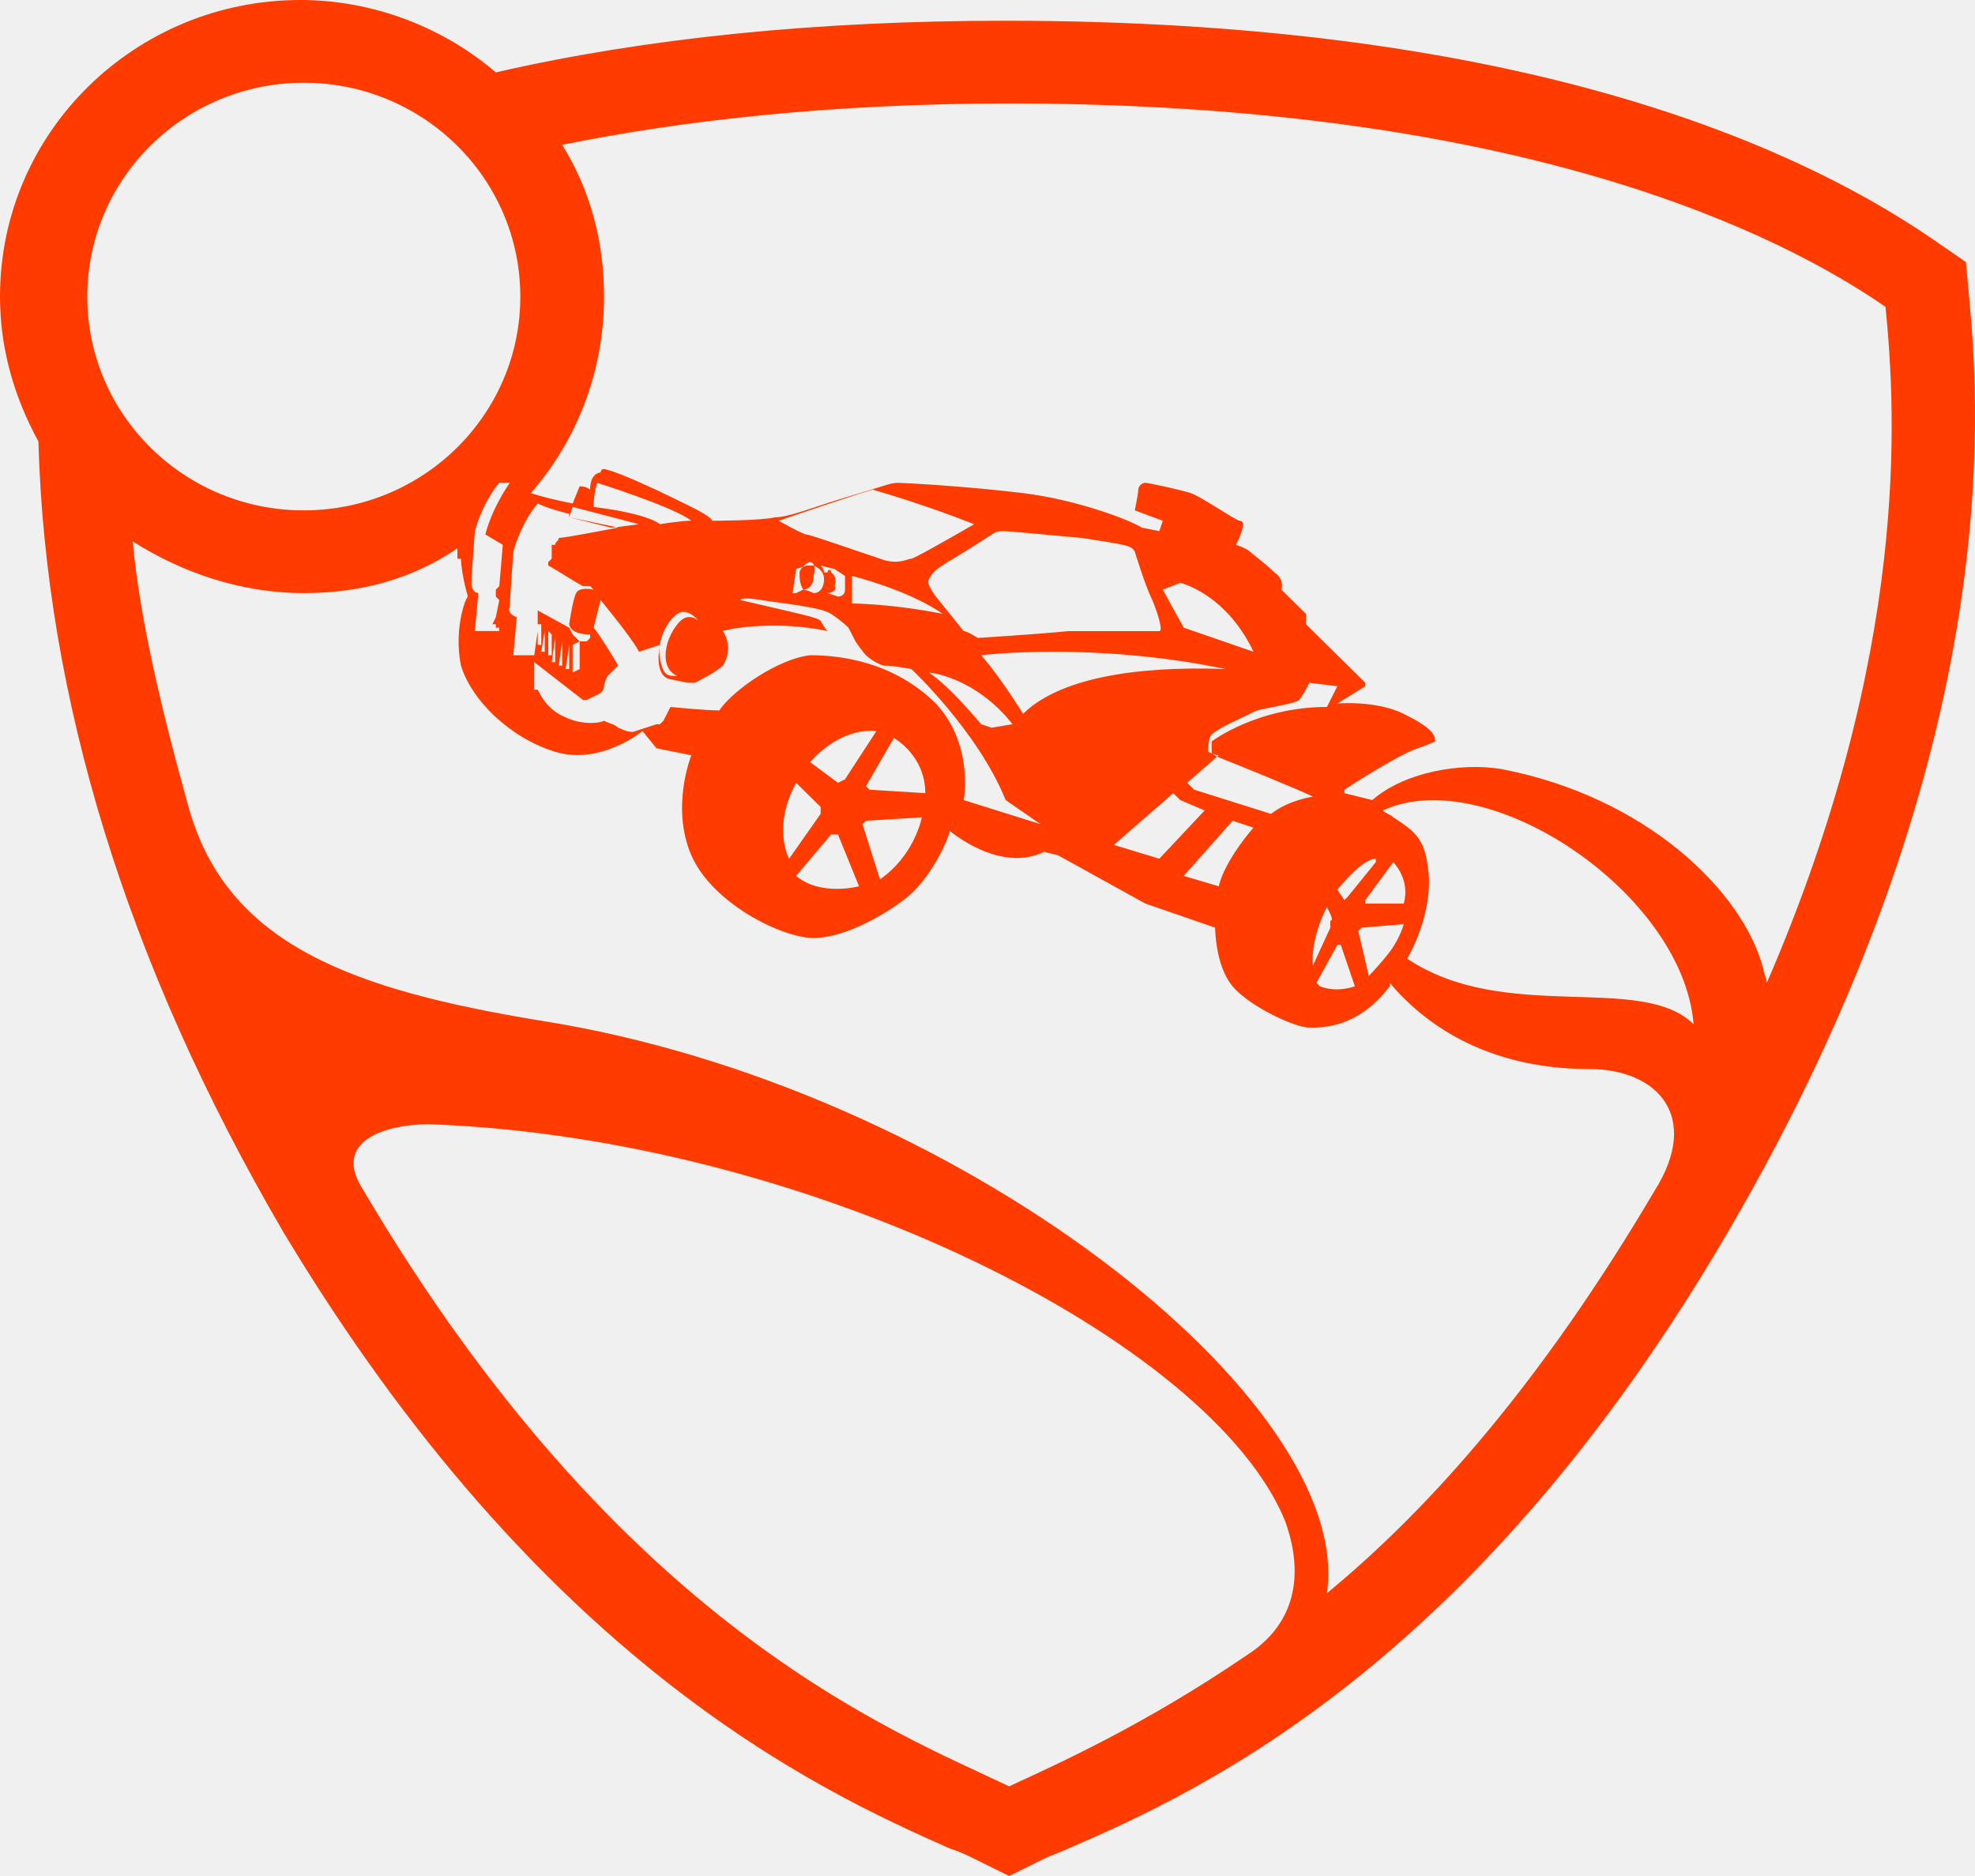
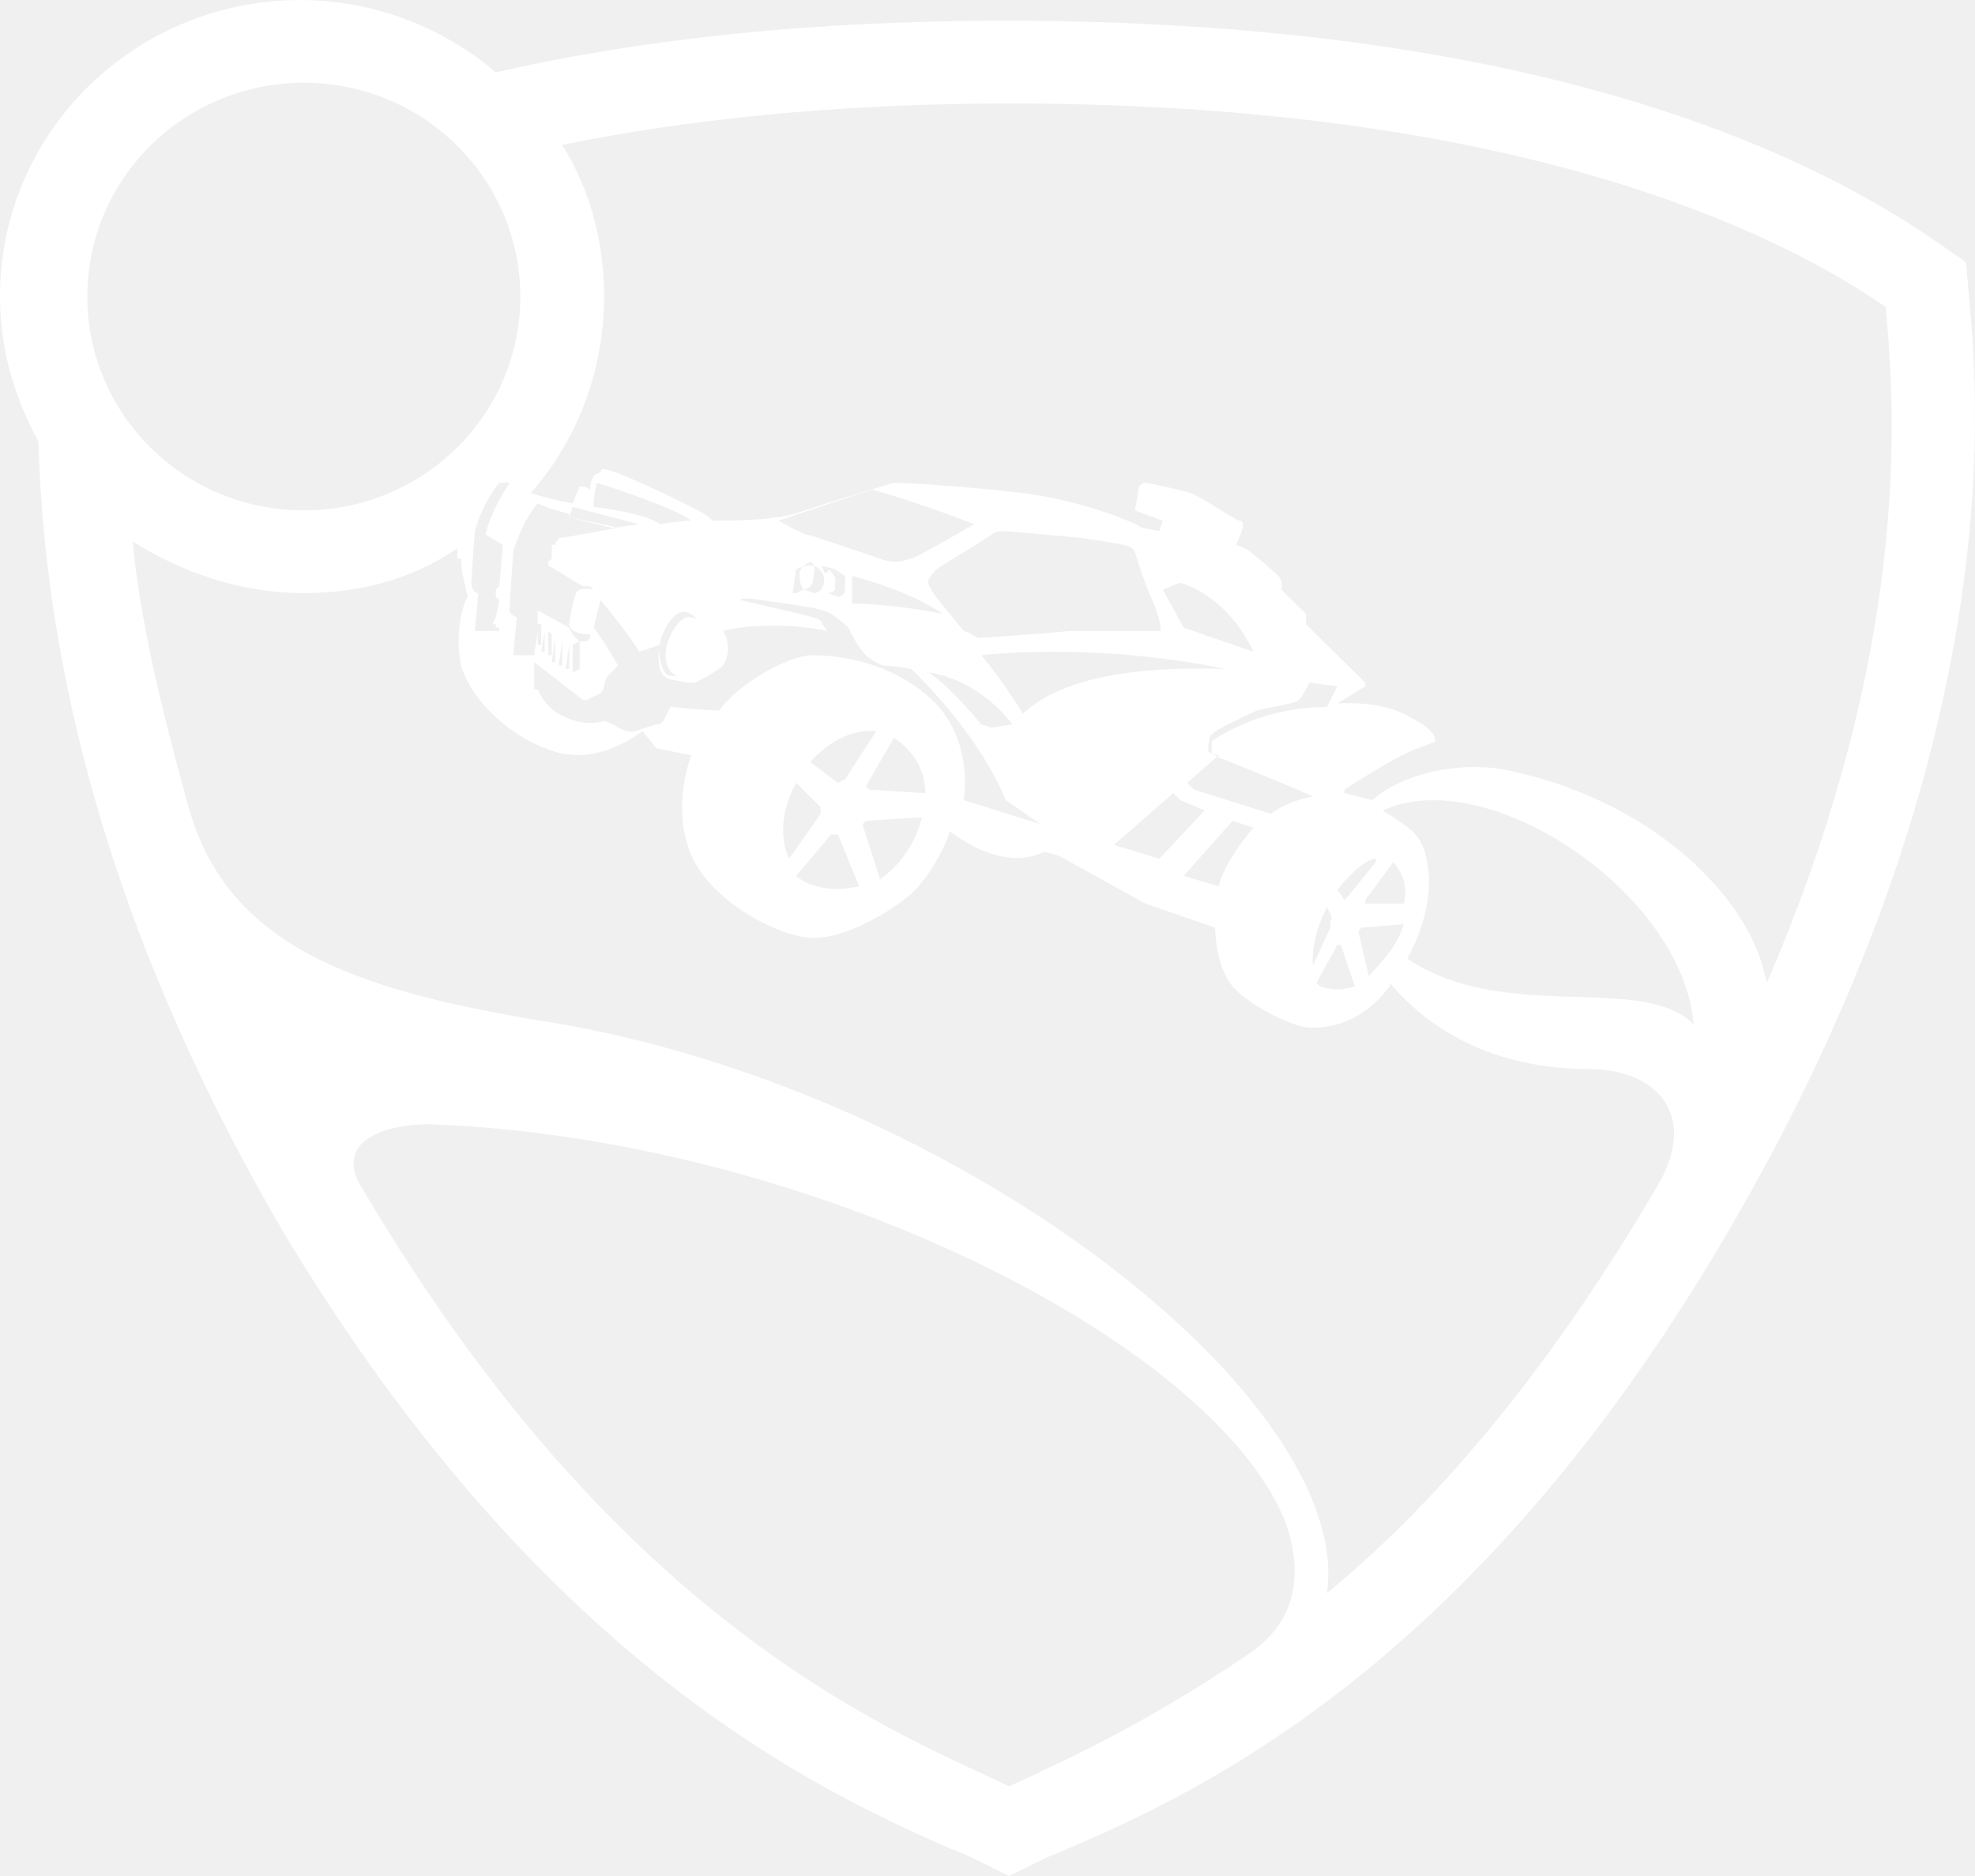
<svg xmlns="http://www.w3.org/2000/svg" width="20px" height="19px" viewBox="0 0 20 19" version="1.1">
  <g id="Page-1" stroke="none" stroke-width="1" fill="none" fill-rule="evenodd">
-     <g id="Artboard" transform="translate(-316, -61)" fill="#ff3b00">
+     <g id="Artboard" transform="translate(-316, -61)" fill="#fff">
      <path d="M335.943,64.039 C336.049,65.191 336.297,68.684 333.503,73.469 C330.957,77.835 328.199,79.127 326.82,79.721 C326.749,79.756 326.643,79.79 326.573,79.825 L326.219,80 L325.865,79.825 C325.795,79.79 325.724,79.756 325.618,79.721 C324.274,79.127 321.481,77.835 318.864,73.469 C317.273,70.744 316.46,68.055 316.389,65.471 C316.141,65.017 316,64.528 316,64.004 C316,62.327 317.379,61 319.041,61 C319.784,61 320.491,61.279 321.021,61.733 C322.542,61.384 324.274,61.21 326.184,61.21 C331.24,61.21 334.069,62.397 335.554,63.41 L335.908,63.654 L335.943,64.039 Z M325.406,67.811 C325.618,67.95 325.936,68.335 325.936,68.335 L326.042,68.37 L326.254,68.335 C325.865,67.846 325.406,67.811 325.406,67.811 Z M324.699,69.976 L324.486,69.452 L324.416,69.452 L324.062,69.871 C324.31,70.081 324.699,69.976 324.699,69.976 L324.699,69.976 Z M327.952,66.903 L327.775,66.972 L327.987,67.357 L328.694,67.601 C328.411,67.007 327.952,66.903 327.952,66.903 L327.952,66.903 Z M325.936,67.636 C326.148,67.881 326.36,68.23 326.36,68.23 C326.714,67.881 327.457,67.741 328.411,67.776 C327.068,67.496 325.936,67.636 325.936,67.636 Z M324.628,67.112 C324.628,67.112 325.017,67.112 325.547,67.217 C325.194,66.972 324.628,66.833 324.628,66.833 L324.628,67.112 Z M327.881,69.033 L327.28,69.557 L327.74,69.697 L328.199,69.208 L327.952,69.103 L327.881,69.033 Z M323.885,66.274 C323.885,66.274 324.133,66.414 324.168,66.414 C324.204,66.414 324.699,66.588 324.911,66.658 C325.088,66.728 325.194,66.658 325.229,66.658 C325.264,66.658 325.865,66.309 325.865,66.309 C325.335,66.099 324.84,65.96 324.84,65.96 C324.805,65.96 323.885,66.274 323.885,66.274 Z M327.492,66.588 C327.457,66.518 327.386,66.518 326.962,66.449 C326.573,66.414 326.219,66.379 326.148,66.379 C326.078,66.379 326.042,66.414 326.042,66.414 C326.042,66.414 325.83,66.553 325.653,66.658 C325.477,66.763 325.441,66.798 325.406,66.868 C325.37,66.903 325.477,67.042 325.477,67.042 L325.759,67.392 C325.795,67.392 325.901,67.461 325.901,67.461 C325.901,67.461 326.467,67.426 326.82,67.392 L327.74,67.392 C327.775,67.392 327.74,67.252 327.669,67.077 C327.598,66.938 327.492,66.588 327.492,66.588 L327.492,66.588 Z M324.133,66.972 C324.133,66.972 324.168,66.972 324.239,67.007 C324.31,67.007 324.345,66.938 324.345,66.868 C324.345,66.763 324.239,66.728 324.239,66.728 L324.168,66.728 L324.062,66.763 L324.027,67.007 L324.062,67.007 L324.133,66.972 C324.097,66.903 324.097,66.868 324.097,66.798 C324.097,66.763 324.168,66.693 324.204,66.693 C324.204,66.693 324.274,66.693 324.239,66.833 C324.239,66.972 324.133,66.972 324.133,66.972 L324.133,66.972 Z M330.109,69.732 L329.826,70.116 L329.826,70.151 L330.215,70.151 C330.285,69.906 330.109,69.732 330.109,69.732 L330.109,69.732 Z M323.037,67.915 L322.966,67.915 L322.789,67.88 C322.612,67.845 322.683,67.531 322.683,67.531 L322.471,67.601 C322.4,67.461 322.082,67.077 322.082,67.077 L322.011,67.357 C322.047,67.391 322.223,67.671 322.259,67.741 L322.153,67.846 C322.153,67.846 322.117,67.915 322.117,67.95 C322.117,67.985 322.082,68.02 322.082,68.02 L321.94,68.09 L321.905,68.09 L321.41,67.706 L321.41,67.985 L321.445,67.985 C321.481,68.055 321.552,68.195 321.728,68.265 C321.87,68.334 322.047,68.334 322.117,68.3 C322.188,68.335 322.223,68.335 322.259,68.369 C322.4,68.439 322.436,68.404 322.436,68.404 L322.648,68.335 L322.683,68.335 L322.718,68.3 L322.789,68.16 C322.789,68.16 323.143,68.195 323.284,68.195 C323.426,67.985 323.885,67.671 324.204,67.636 C324.522,67.636 325.052,67.706 325.477,68.125 C325.865,68.544 325.759,69.103 325.759,69.103 L326.537,69.347 L326.184,69.103 C325.901,68.404 325.229,67.776 325.229,67.776 C325.229,67.776 325.052,67.741 324.946,67.741 C324.84,67.706 324.769,67.636 324.769,67.636 C324.769,67.636 324.734,67.601 324.663,67.496 L324.592,67.357 C324.592,67.357 324.522,67.287 324.416,67.217 C324.31,67.147 323.921,67.112 323.708,67.077 C323.496,67.042 323.496,67.077 323.496,67.077 C324.097,67.217 324.274,67.252 324.31,67.287 C324.31,67.287 324.345,67.357 324.38,67.391 C323.885,67.287 323.426,67.357 323.32,67.391 C323.39,67.496 323.39,67.636 323.32,67.741 C323.249,67.811 323.037,67.915 323.037,67.915 L323.037,67.915 Z M329.755,70.43 L329.861,70.884 C329.861,70.884 329.967,70.779 330.073,70.64 C330.179,70.5 330.215,70.36 330.215,70.36 L329.79,70.395 L329.755,70.43 Z M321.233,67.252 L321.198,67.636 L321.41,67.636 L321.445,67.392 L321.445,67.531 L321.481,67.531 L321.481,67.322 L321.445,67.322 L321.445,67.182 L321.764,67.357 L321.799,67.426 L321.87,67.496 L321.941,67.496 L321.976,67.461 L321.976,67.426 C321.764,67.426 321.764,67.321 321.764,67.321 C321.764,67.321 321.799,67.077 321.834,67.007 C321.87,66.937 322.011,66.972 322.011,66.972 L321.976,66.937 L321.905,66.937 C321.834,66.902 321.622,66.763 321.552,66.728 L321.552,66.693 L321.587,66.658 L321.587,66.518 L321.622,66.518 C321.622,66.483 321.658,66.483 321.658,66.448 C321.728,66.448 322.259,66.343 322.259,66.343 L321.764,66.239 L321.764,66.204 C321.622,66.169 321.516,66.134 321.445,66.099 C321.269,66.308 321.198,66.588 321.198,66.588 C321.198,66.588 321.163,67.077 321.163,67.147 C321.127,67.216 321.233,67.251 321.233,67.251 L321.233,67.252 Z M329.543,70.011 L329.614,70.116 L329.649,70.081 L329.932,69.732 L329.932,69.697 C329.79,69.697 329.543,70.011 329.543,70.011 L329.543,70.011 Z M328.694,69.382 L328.482,69.313 L327.987,69.871 L328.341,69.976 C328.411,69.697 328.694,69.382 328.694,69.382 L328.694,69.382 Z M329.437,70.186 C329.26,70.535 329.295,70.779 329.295,70.779 L329.472,70.395 L329.472,70.325 C329.508,70.325 329.472,70.256 329.437,70.186 L329.437,70.186 Z M329.26,67.915 C329.26,67.915 329.189,68.055 329.154,68.09 C329.119,68.125 328.871,68.16 328.73,68.195 C328.588,68.265 328.341,68.37 328.27,68.439 C328.235,68.474 328.235,68.579 328.235,68.614 C328.235,68.614 328.305,68.649 328.341,68.649 L328.022,68.928 L328.093,68.998 L328.871,69.243 C329.048,69.103 329.295,69.068 329.295,69.068 C329.154,68.998 328.553,68.754 328.376,68.684 C328.376,68.684 328.27,68.649 328.27,68.614 L328.27,68.509 C328.27,68.509 328.73,68.16 329.437,68.16 L329.543,67.95 L329.26,67.915 Z M329.72,70.989 L329.578,70.57 L329.543,70.57 L329.331,70.954 L329.366,70.989 C329.543,71.059 329.72,70.989 329.72,70.989 L329.72,70.989 Z M324.38,67.007 L324.486,67.042 C324.486,67.042 324.557,67.042 324.557,66.973 L324.557,66.833 L324.451,66.763 L324.31,66.728 C324.345,66.763 324.345,66.798 324.345,66.798 L324.38,66.798 C324.38,66.763 324.416,66.763 324.416,66.798 C324.416,66.798 324.486,66.833 324.451,66.938 C324.486,66.973 324.416,67.007 324.38,67.007 L324.38,67.007 Z M324.062,68.928 C323.815,69.382 323.991,69.697 323.991,69.697 L324.31,69.243 L324.31,69.173 L324.062,68.928 Z M321.764,66.239 L322.188,66.344 C322.223,66.344 322.471,66.309 322.471,66.309 L321.799,66.134 L321.764,66.239 Z M322.011,66.134 C322.577,66.204 322.683,66.309 322.683,66.309 C322.683,66.309 322.895,66.274 323.001,66.274 C322.824,66.134 322.047,65.89 322.047,65.89 C322.047,65.89 322.011,65.994 322.011,66.134 L322.011,66.134 Z M322.86,67.217 C322.754,67.287 322.648,67.496 322.683,67.671 C322.718,67.846 322.754,67.846 322.86,67.846 C322.683,67.776 322.718,67.496 322.86,67.322 C322.966,67.182 323.072,67.287 323.072,67.287 C323.072,67.287 322.966,67.147 322.86,67.217 L322.86,67.217 Z M320.349,72.386 C319.89,72.386 319.359,72.561 319.677,73.05 C322.294,77.485 325.052,78.533 326.219,79.092 C326.749,78.847 327.598,78.463 328.624,77.765 C329.225,77.38 329.154,76.787 329.013,76.403 C328.27,74.586 324.204,72.526 320.349,72.386 Z M335.094,64.108 C334.034,63.375 331.417,62.048 326.219,62.048 C324.416,62.048 322.895,62.222 321.693,62.467 C321.976,62.921 322.117,63.445 322.117,64.004 C322.117,64.772 321.834,65.471 321.375,65.994 C321.481,66.029 321.622,66.064 321.799,66.099 L321.87,65.925 C321.87,65.925 321.941,65.925 321.976,65.96 C321.976,65.785 322.082,65.785 322.082,65.785 C322.082,65.785 322.082,65.75 322.117,65.75 C322.294,65.785 322.789,66.029 323.001,66.134 C323.213,66.239 323.213,66.274 323.213,66.274 C323.213,66.274 323.708,66.274 323.85,66.239 C323.991,66.239 324.239,66.134 324.592,66.029 C324.946,65.925 325.017,65.89 325.088,65.89 C325.158,65.89 325.795,65.925 326.36,65.994 C326.926,66.064 327.457,66.274 327.563,66.344 L327.74,66.379 L327.775,66.274 L327.492,66.169 C327.492,66.169 327.527,65.994 327.527,65.96 C327.527,65.925 327.563,65.89 327.598,65.89 C327.633,65.89 327.952,65.96 328.058,65.994 C328.164,66.029 328.517,66.274 328.553,66.274 C328.588,66.274 328.588,66.309 328.588,66.309 C328.588,66.379 328.517,66.518 328.517,66.518 L328.411,66.483 L328.517,66.518 C328.517,66.518 328.624,66.553 328.659,66.588 C328.694,66.623 328.8,66.693 328.906,66.798 C329.012,66.868 328.977,66.972 328.977,66.972 L329.225,67.217 L329.225,67.322 L329.826,67.915 L329.826,67.95 L329.543,68.125 C329.543,68.125 329.932,68.09 330.215,68.23 C330.498,68.37 330.533,68.439 330.533,68.509 C330.462,68.544 330.356,68.579 330.356,68.579 C330.144,68.649 329.614,68.998 329.614,68.998 L329.614,69.033 L329.897,69.103 C330.215,68.824 330.781,68.719 331.205,68.789 C332.655,69.068 333.645,70.011 333.857,70.814 C333.857,70.849 333.892,70.919 333.892,70.954 C335.342,67.601 335.201,65.191 335.094,64.109 L335.094,64.108 Z M330.003,69.208 C330.038,69.243 330.073,69.243 330.109,69.277 C330.321,69.417 330.427,69.487 330.462,69.801 C330.498,70.046 330.427,70.395 330.25,70.709 C331.24,71.373 332.619,70.849 333.15,71.373 C333.044,70.046 331.063,68.719 330.003,69.208 L330.003,69.208 Z M321.87,67.496 L321.799,67.531 L321.799,67.811 L321.87,67.776 L321.87,67.496 Z M332.089,71.827 C331.346,71.827 330.604,71.583 330.073,70.954 L330.073,70.989 C329.755,71.408 329.401,71.408 329.26,71.408 C329.119,71.408 328.659,71.199 328.482,70.989 C328.305,70.779 328.305,70.395 328.305,70.395 L327.598,70.151 L326.714,69.662 L326.573,69.627 C326.29,69.767 325.936,69.662 325.618,69.417 C325.583,69.557 325.406,69.906 325.194,70.081 C324.981,70.255 324.557,70.5 324.239,70.5 C323.921,70.5 323.213,70.151 323.001,69.662 C322.789,69.173 323.001,68.649 323.001,68.649 L322.648,68.579 L322.506,68.404 C322.506,68.404 322.082,68.754 321.622,68.614 C321.163,68.474 320.774,68.09 320.668,67.741 C320.597,67.392 320.703,67.077 320.738,67.042 C320.668,66.798 320.668,66.658 320.668,66.658 L320.632,66.658 L320.632,66.553 C320.172,66.868 319.642,67.007 319.076,67.007 C318.44,67.007 317.839,66.798 317.344,66.483 C317.414,67.252 317.627,68.16 317.909,69.173 C318.298,70.57 319.571,71.024 321.481,71.338 C325.689,72.002 329.72,75.18 329.437,77.136 C330.498,76.263 331.629,74.971 332.761,73.05 C333.22,72.316 332.796,71.827 332.089,71.827 L332.089,71.827 Z M320.844,67.007 L320.809,67.391 L321.056,67.391 L321.056,67.357 L321.021,67.357 L321.021,67.322 L320.986,67.322 L321.021,67.252 L321.056,67.077 L321.021,67.042 L321.021,66.972 L321.056,66.937 L321.092,66.518 L320.915,66.413 C320.986,66.134 321.163,65.889 321.163,65.889 L321.056,65.889 C320.88,66.099 320.809,66.378 320.809,66.378 C320.809,66.378 320.774,66.832 320.774,66.902 C320.774,67.007 320.844,67.007 320.844,67.007 L320.844,67.007 Z M324.734,69.347 L324.911,69.906 C325.264,69.662 325.335,69.278 325.335,69.278 L324.769,69.313 L324.734,69.347 Z M325.052,68.474 L324.769,68.963 L324.805,68.998 L325.37,69.033 C325.37,68.649 325.052,68.474 325.052,68.474 L325.052,68.474 Z M321.516,67.391 L321.481,67.601 L321.516,67.601 L321.516,67.391 Z M324.204,68.719 L324.486,68.928 L324.557,68.893 L324.875,68.404 C324.486,68.369 324.204,68.719 324.204,68.719 L324.204,68.719 Z M321.587,67.426 L321.552,67.391 L321.552,67.636 L321.587,67.636 L321.587,67.426 Z M321.693,67.496 L321.658,67.741 L321.693,67.741 L321.693,67.496 Z M321.764,67.531 L321.728,67.776 L321.764,67.776 L321.764,67.531 Z M321.622,67.461 L321.587,67.706 L321.622,67.706 L321.622,67.461 Z M319.076,66.169 C320.287,66.169 321.269,65.2 321.269,64.004 C321.269,62.808 320.287,61.838 319.076,61.838 C317.866,61.838 316.884,62.808 316.884,64.004 C316.884,65.2 317.866,66.169 319.076,66.169 Z" id="Rocket-League" />
    </g>
  </g>
</svg>
